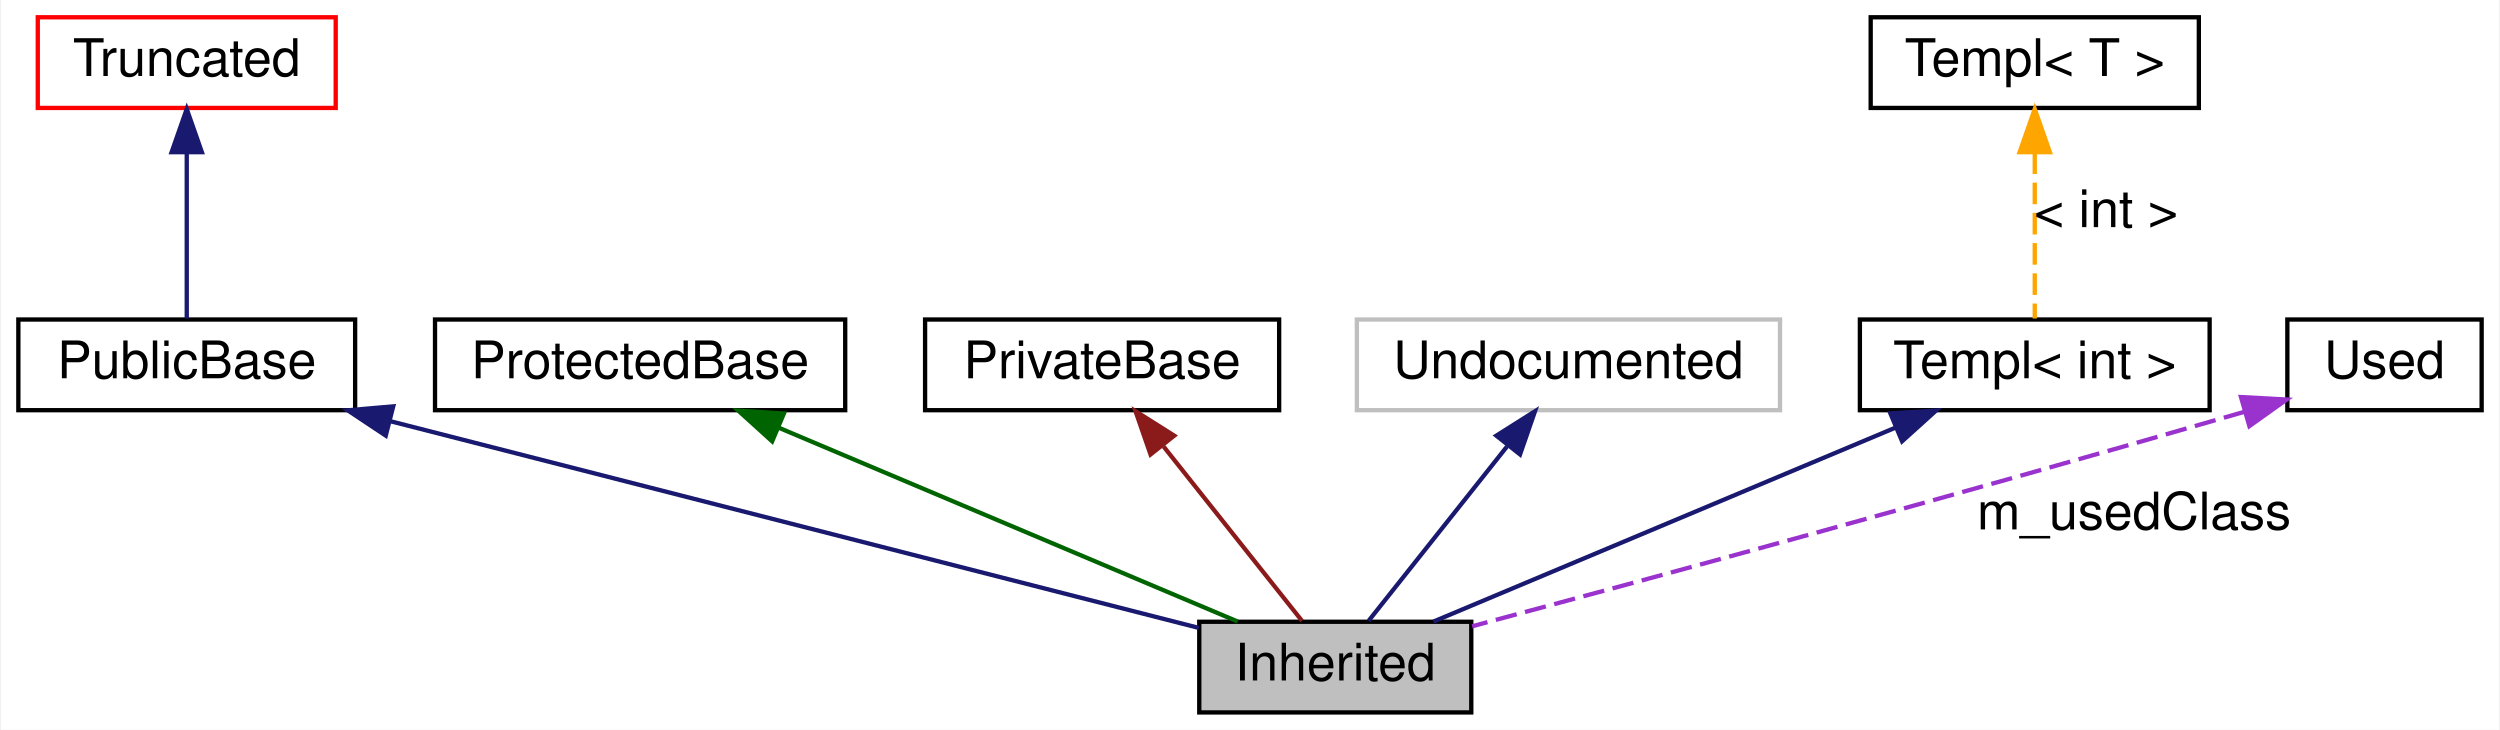
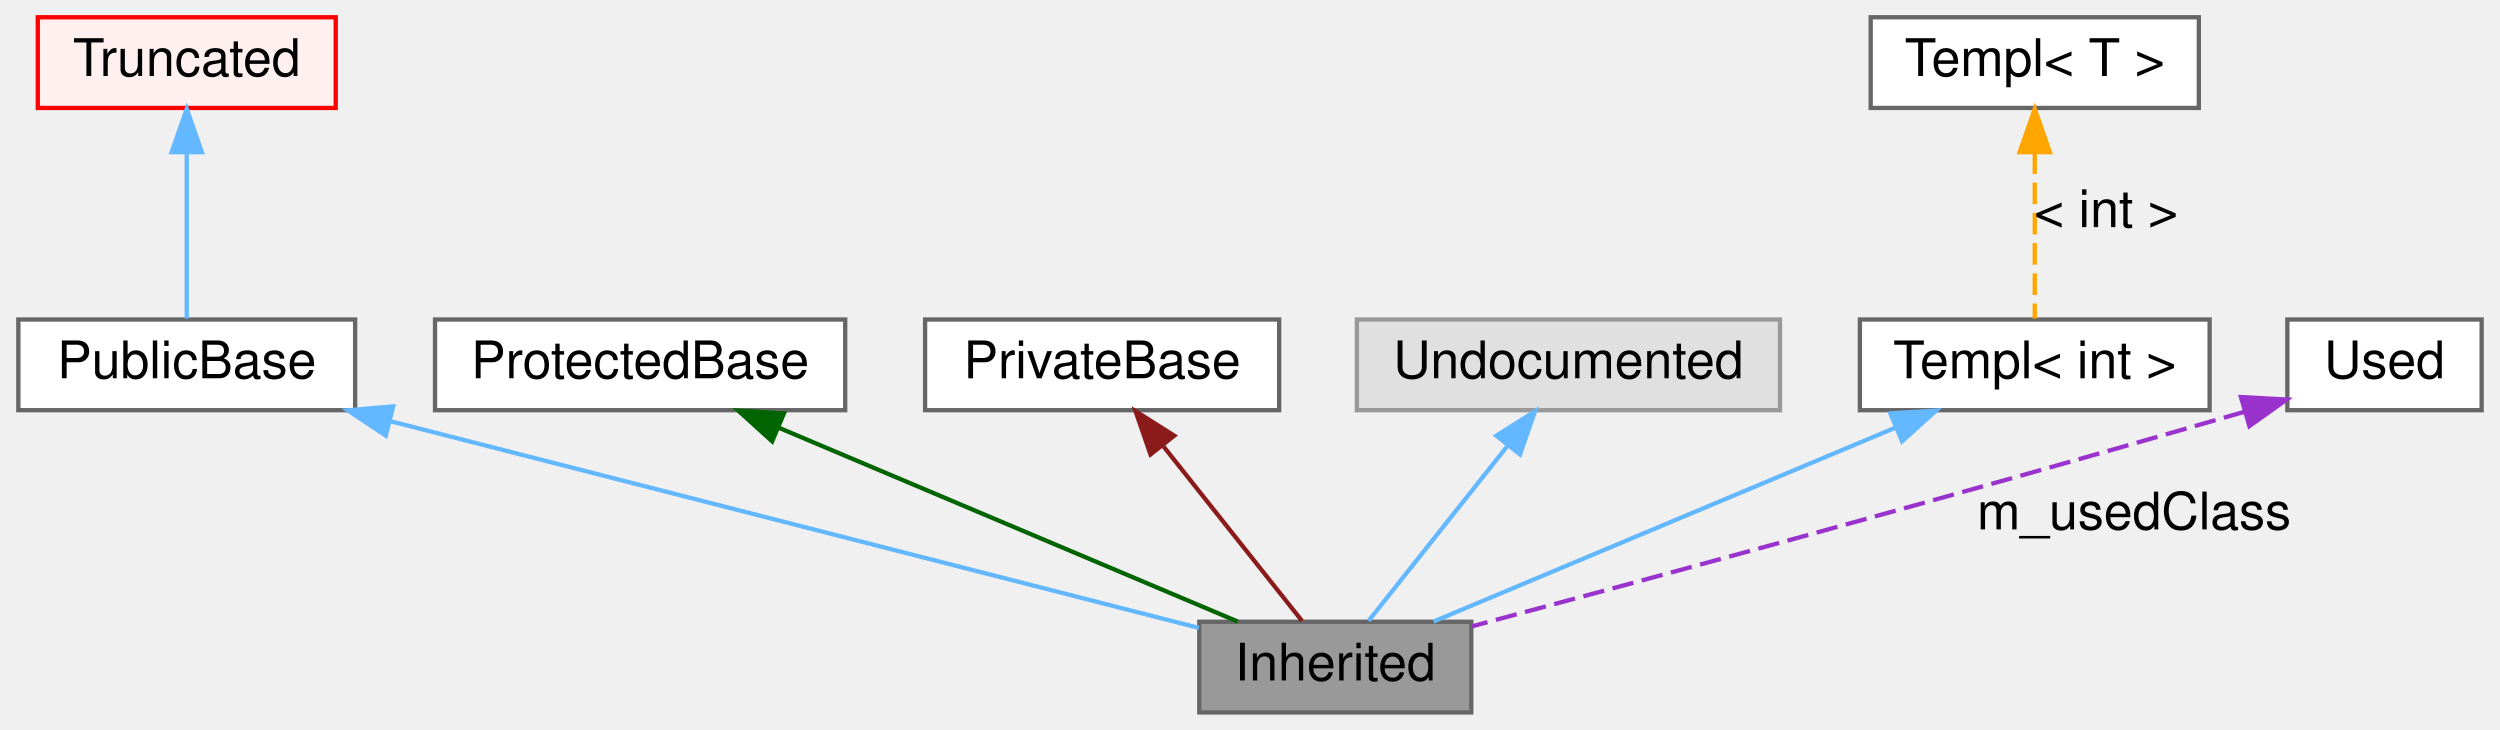
- <svg xmlns="http://www.w3.org/2000/svg" width="579pt" height="169pt" viewBox="0.00 0.00 578.50 169.00">
+ <svg xmlns="http://www.w3.org/2000/svg" xmlns:xlink="http://www.w3.org/1999/xlink" width="579pt" height="169pt" viewBox="0.00 0.00 578.50 169.00">
  <g id="graph0" class="graph" transform="scale(1 1) rotate(0) translate(4 165)">
-     <polygon fill="white" stroke="transparent" points="-4,4 -4,-165 574.5,-165 574.5,4 -4,4" />
    <g id="node1" class="node">
-       <polygon fill="#bfbfbf" stroke="black" points="336.5,-21 273.5,-21 273.5,0 336.5,0 336.5,-21" />
-       <text text-anchor="middle" x="305" y="-7.4" font-family="Helvetica,sans-Serif" font-size="12.00">Inherited</text>
+       <g id="a_node1">
+         <a xlink:title=" ">
+           <polygon fill="#999999" stroke="#666666" points="336.5,-21 273.5,-21 273.5,0 336.5,0 336.5,-21" />
+           <text text-anchor="middle" x="305" y="-7.4" font-family="Helvetica,sans-Serif" font-size="12.00">Inherited</text>
+         </a>
+       </g>
    </g>
    <g id="node2" class="node">
-       <polygon fill="none" stroke="black" points="78,-91 0,-91 0,-70 78,-70 78,-91" />
-       <text text-anchor="middle" x="39" y="-77.4" font-family="Helvetica,sans-Serif" font-size="12.00">PublicBase</text>
+       <g id="a_node2">
+         <a xlink:href="url.html" xlink:title=" ">
+           <polygon fill="white" stroke="#666666" points="78,-91 0,-91 0,-70 78,-70 78,-91" />
+           <text text-anchor="middle" x="39" y="-77.4" font-family="Helvetica,sans-Serif" font-size="12.00">PublicBase</text>
+         </a>
+       </g>
    </g>
    <g id="edge1" class="edge">
-       <path fill="none" stroke="midnightblue" d="M86.27,-67.42C140.24,-53.62 227.02,-31.44 273.38,-19.58" />
-       <polygon fill="midnightblue" stroke="midnightblue" points="85.09,-64.11 76.27,-69.97 86.82,-70.89 85.09,-64.11" />
+       <path fill="none" stroke="#63b8ff" d="M86.27,-67.42C140.24,-53.62 227.02,-31.44 273.38,-19.58" />
+       <polygon fill="#63b8ff" stroke="#63b8ff" points="85.09,-64.11 76.27,-69.97 86.82,-70.89 85.09,-64.11" />
    </g>
    <g id="node3" class="node">
-       <polygon fill="none" stroke="red" points="73.5,-161 4.5,-161 4.5,-140 73.5,-140 73.5,-161" />
-       <text text-anchor="middle" x="39" y="-147.4" font-family="Helvetica,sans-Serif" font-size="12.00">Truncated</text>
+       <g id="a_node3">
+         <a xlink:href="url.html" xlink:title=" ">
+           <polygon fill="#fff0f0" stroke="red" points="73.5,-161 4.5,-161 4.5,-140 73.5,-140 73.5,-161" />
+           <text text-anchor="middle" x="39" y="-147.4" font-family="Helvetica,sans-Serif" font-size="12.00">Truncated</text>
+         </a>
+       </g>
    </g>
    <g id="edge2" class="edge">
-       <path fill="none" stroke="midnightblue" d="M39,-129.7C39,-117.05 39,-101.22 39,-91.22" />
-       <polygon fill="midnightblue" stroke="midnightblue" points="35.5,-129.76 39,-139.76 42.5,-129.76 35.5,-129.76" />
+       <path fill="none" stroke="#63b8ff" d="M39,-129.7C39,-117.05 39,-101.22 39,-91.22" />
+       <polygon fill="#63b8ff" stroke="#63b8ff" points="35.5,-129.76 39,-139.76 42.5,-129.76 35.5,-129.76" />
    </g>
    <g id="node4" class="node">
-       <polygon fill="none" stroke="black" points="191.5,-91 96.5,-91 96.5,-70 191.5,-70 191.5,-91" />
+       <polygon fill="white" stroke="#666666" points="191.5,-91 96.5,-91 96.5,-70 191.5,-70 191.5,-91" />
      <text text-anchor="middle" x="144" y="-77.4" font-family="Helvetica,sans-Serif" font-size="12.00">ProtectedBase</text>
    </g>
    <g id="edge3" class="edge">
      <path fill="none" stroke="darkgreen" d="M175.94,-66.01C207.39,-52.73 254.64,-32.77 282.39,-21.05" />
      <polygon fill="darkgreen" stroke="darkgreen" points="174.58,-62.79 166.73,-69.9 177.3,-69.23 174.58,-62.79" />
    </g>
    <g id="node5" class="node">
-       <polygon fill="none" stroke="black" points="292,-91 210,-91 210,-70 292,-70 292,-91" />
+       <polygon fill="white" stroke="#666666" points="292,-91 210,-91 210,-70 292,-70 292,-91" />
      <text text-anchor="middle" x="251" y="-77.4" font-family="Helvetica,sans-Serif" font-size="12.00">PrivateBase</text>
    </g>
    <g id="edge4" class="edge">
      <path fill="none" stroke="#8b1a1a" d="M265.23,-61.59C275.49,-48.67 288.94,-31.72 297.28,-21.22" />
      <polygon fill="#8b1a1a" stroke="#8b1a1a" points="262.21,-59.75 258.74,-69.76 267.7,-64.1 262.21,-59.75" />
    </g>
    <g id="node6" class="node">
-       <polygon fill="none" stroke="#bfbfbf" points="408,-91 310,-91 310,-70 408,-70 408,-91" />
-       <text text-anchor="middle" x="359" y="-77.4" font-family="Helvetica,sans-Serif" font-size="12.00">Undocumented</text>
+       <g id="a_node6">
+         <a xlink:title=" ">
+           <polygon fill="#e0e0e0" stroke="#999999" points="408,-91 310,-91 310,-70 408,-70 408,-91" />
+           <text text-anchor="middle" x="359" y="-77.4" font-family="Helvetica,sans-Serif" font-size="12.00">Undocumented</text>
+         </a>
+       </g>
    </g>
    <g id="edge5" class="edge">
-       <path fill="none" stroke="midnightblue" d="M344.77,-61.59C334.51,-48.67 321.06,-31.72 312.72,-21.22" />
-       <polygon fill="midnightblue" stroke="midnightblue" points="342.3,-64.1 351.26,-69.76 347.79,-59.75 342.3,-64.1" />
+       <path fill="none" stroke="#63b8ff" d="M344.77,-61.59C334.51,-48.67 321.06,-31.72 312.72,-21.22" />
+       <polygon fill="#63b8ff" stroke="#63b8ff" points="342.3,-64.1 351.26,-69.76 347.79,-59.75 342.3,-64.1" />
    </g>
    <g id="node7" class="node">
-       <polygon fill="none" stroke="black" points="507.5,-91 426.5,-91 426.5,-70 507.5,-70 507.5,-91" />
+       <polygon fill="white" stroke="#666666" points="507.5,-91 426.5,-91 426.5,-70 507.5,-70 507.5,-91" />
      <text text-anchor="middle" x="467" y="-77.4" font-family="Helvetica,sans-Serif" font-size="12.00">Templ&lt; int &gt;</text>
    </g>
    <g id="edge6" class="edge">
-       <path fill="none" stroke="midnightblue" d="M434.86,-66.01C403.21,-52.73 355.68,-32.77 327.75,-21.05" />
-       <polygon fill="midnightblue" stroke="midnightblue" points="433.56,-69.26 444.13,-69.9 436.27,-62.8 433.56,-69.26" />
+       <path fill="none" stroke="#63b8ff" d="M434.86,-66.01C403.21,-52.73 355.68,-32.77 327.75,-21.05" />
+       <polygon fill="#63b8ff" stroke="#63b8ff" points="433.56,-69.26 444.13,-69.9 436.27,-62.8 433.56,-69.26" />
    </g>
    <g id="node8" class="node">
-       <polygon fill="none" stroke="black" points="505,-161 429,-161 429,-140 505,-140 505,-161" />
+       <polygon fill="white" stroke="#666666" points="505,-161 429,-161 429,-140 505,-140 505,-161" />
      <text text-anchor="middle" x="467" y="-147.4" font-family="Helvetica,sans-Serif" font-size="12.00">Templ&lt; T &gt;</text>
    </g>
    <g id="edge7" class="edge">
      <path fill="none" stroke="orange" stroke-dasharray="5,2" d="M467,-129.7C467,-117.05 467,-101.22 467,-91.22" />
      <polygon fill="orange" stroke="orange" points="463.5,-129.76 467,-139.76 470.5,-129.76 463.5,-129.76" />
      <text text-anchor="middle" x="483.5" y="-112.4" font-family="Helvetica,sans-Serif" font-size="12.00">&lt; int &gt;</text>
    </g>
    <g id="node9" class="node">
-       <polygon fill="none" stroke="black" points="570.5,-91 525.5,-91 525.5,-70 570.5,-70 570.5,-91" />
+       <polygon fill="white" stroke="#666666" points="570.5,-91 525.5,-91 525.5,-70 570.5,-70 570.5,-91" />
      <text text-anchor="middle" x="548" y="-77.4" font-family="Helvetica,sans-Serif" font-size="12.00">Used</text>
    </g>
    <g id="edge8" class="edge">
      <path fill="none" stroke="#9a32cd" stroke-dasharray="5,2" d="M515.6,-69.64C446.54,-49.62 376.33,-30.58 336.69,-19.95" />
      <polygon fill="#9a32cd" stroke="#9a32cd" points="514.76,-73.04 525.34,-72.47 516.71,-66.32 514.76,-73.04" />
      <text text-anchor="middle" x="490" y="-42.4" font-family="Helvetica,sans-Serif" font-size="12.00">m_usedClass</text>
    </g>
  </g>
</svg>
